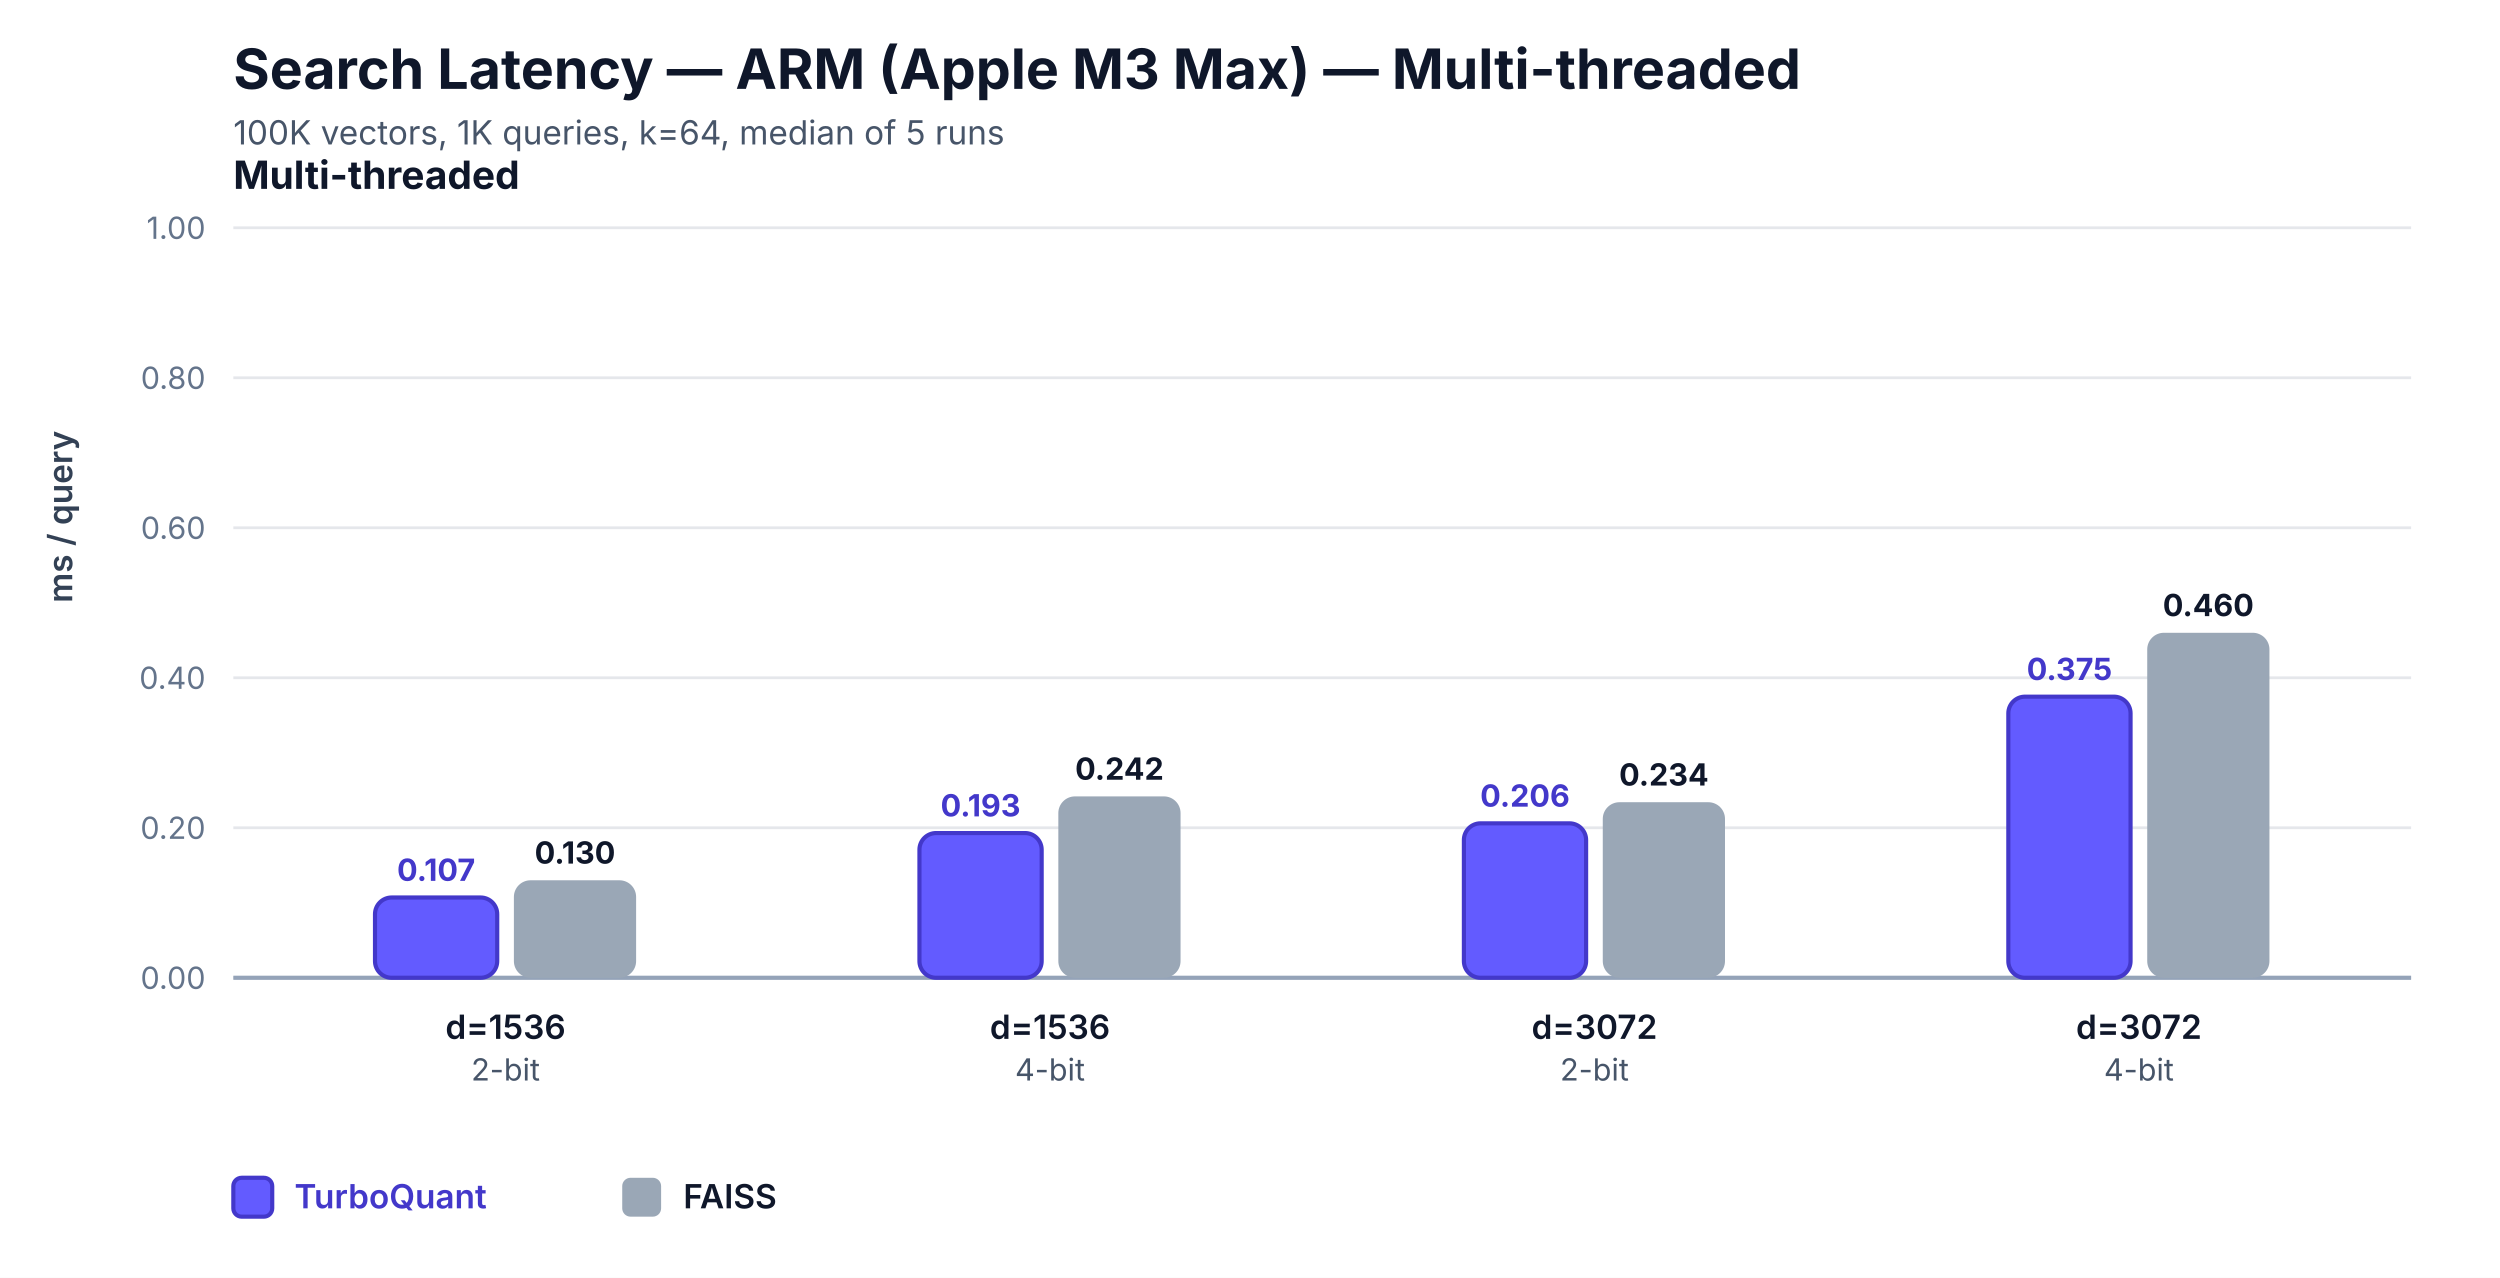
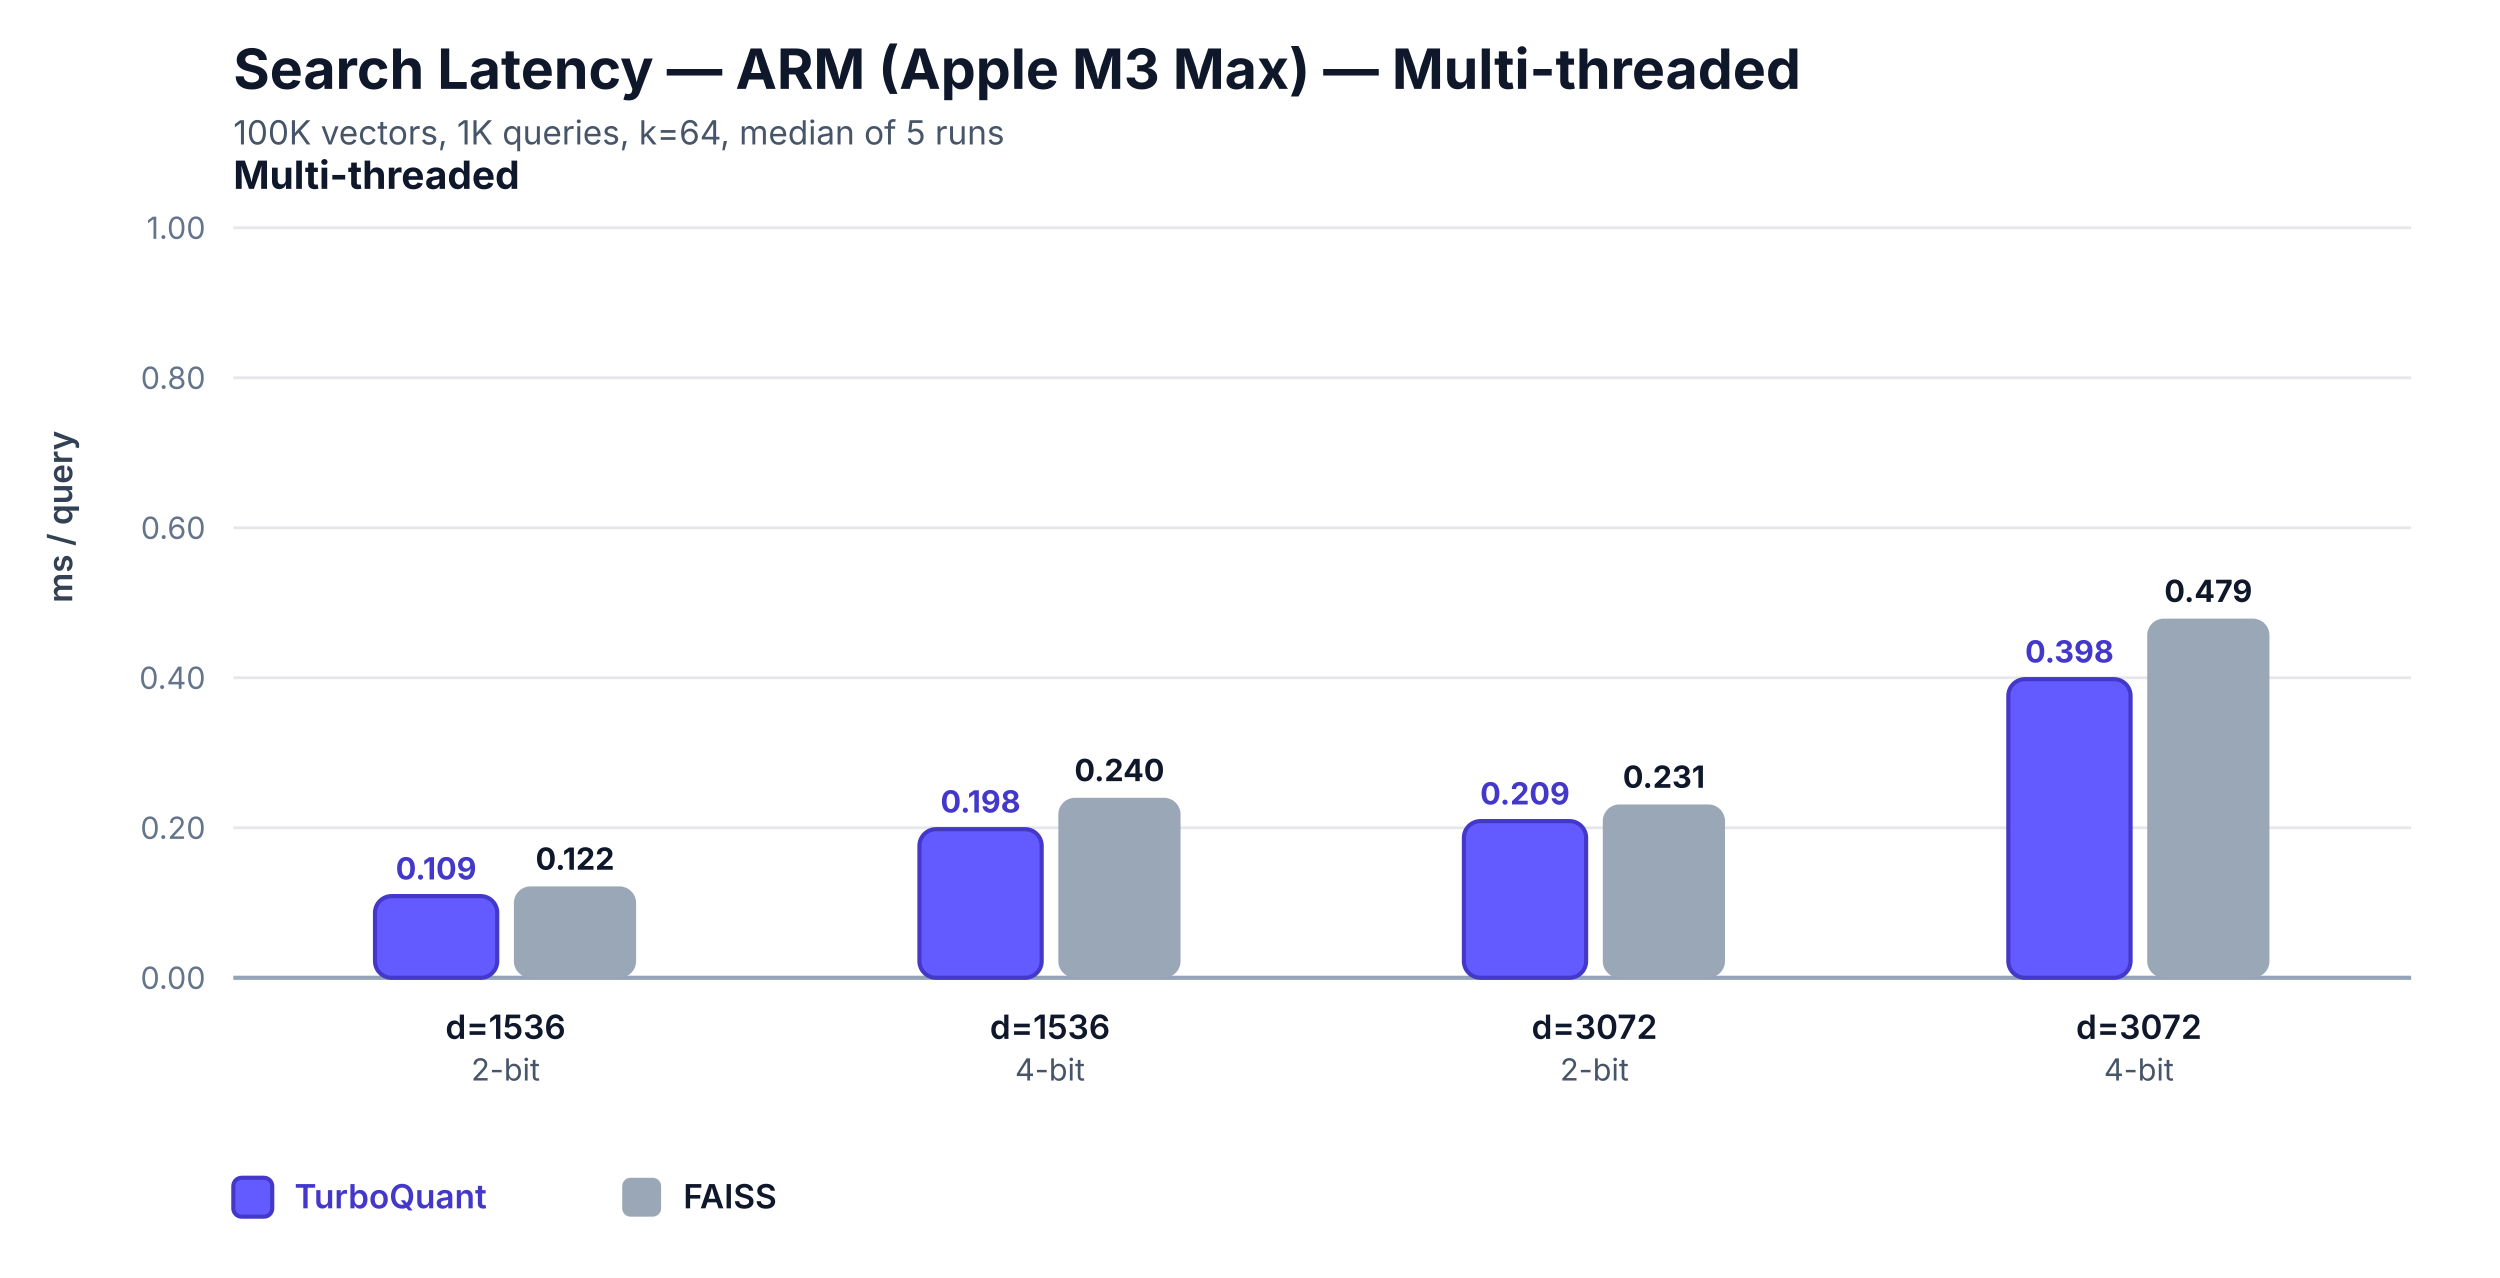
<svg xmlns="http://www.w3.org/2000/svg" width="900" height="460" viewBox="0 0 900 460" role="img" aria-label="Search Latency — ARM (Apple M3 Max) — Multi-threaded">
  <style>
  .title { font: 700 20px -apple-system, BlinkMacSystemFont, "Segoe UI", sans-serif; fill: #0f172a; }
  .subtitle { font: 400 12px -apple-system, BlinkMacSystemFont, "Segoe UI", sans-serif; fill: #475569; }
  .panel { font: 700 14px -apple-system, BlinkMacSystemFont, "Segoe UI", sans-serif; fill: #0f172a; }
  .label { font: 600 12px -apple-system, BlinkMacSystemFont, "Segoe UI", sans-serif; fill: #0f172a; }
  .secondary { font: 400 11px -apple-system, BlinkMacSystemFont, "Segoe UI", sans-serif; fill: #475569; }
  .tick { font: 400 11px -apple-system, BlinkMacSystemFont, "Segoe UI", sans-serif; fill: #64748b; }
  .value { font: 700 11px -apple-system, BlinkMacSystemFont, "Segoe UI", sans-serif; fill: #0f172a; }
  .value-accent { font: 700 11px -apple-system, BlinkMacSystemFont, "Segoe UI", sans-serif; fill: #4338ca; }
  .axis { font: 600 12px -apple-system, BlinkMacSystemFont, "Segoe UI", sans-serif; fill: #334155; }
  .legend { font: 600 12px -apple-system, BlinkMacSystemFont, "Segoe UI", sans-serif; fill: #0f172a; }
</style>
  <rect width="100%" height="100%" fill="#ffffff" />
  <text x="84" y="32" class="title">Search Latency — ARM (Apple M3 Max) — Multi-threaded</text>
  <text x="84" y="52" class="subtitle">100K vectors, 1K queries, k=64, median of 5 runs</text>
  <line x1="84" y1="352.0" x2="868" y2="352.0" stroke="#e5e7eb" stroke-width="1" />
  <text x="74" y="356.0" text-anchor="end" class="tick">0.00</text>
  <line x1="84" y1="298.0" x2="868" y2="298.0" stroke="#e5e7eb" stroke-width="1" />
  <text x="74" y="302.0" text-anchor="end" class="tick">0.20</text>
  <line x1="84" y1="244.0" x2="868" y2="244.0" stroke="#e5e7eb" stroke-width="1" />
  <text x="74" y="248.0" text-anchor="end" class="tick">0.40</text>
  <line x1="84" y1="190.0" x2="868" y2="190.0" stroke="#e5e7eb" stroke-width="1" />
  <text x="74" y="194.0" text-anchor="end" class="tick">0.60</text>
  <line x1="84" y1="136.0" x2="868" y2="136.0" stroke="#e5e7eb" stroke-width="1" />
  <text x="74" y="140.0" text-anchor="end" class="tick">0.80</text>
  <line x1="84" y1="82.0" x2="868" y2="82.0" stroke="#e5e7eb" stroke-width="1" />
  <text x="74" y="86.0" text-anchor="end" class="tick">1.00</text>
  <line x1="84" y1="352.0" x2="868" y2="352.0" stroke="#94a3b8" stroke-width="1.5" />
  <text x="84" y="68" class="panel">Multi-threaded</text>
-   <rect x="135.0" y="323.1" width="44" height="28.9" rx="6" fill="#635bff" stroke="#4338ca" stroke-width="1.5" />
-   <rect x="185.0" y="316.9" width="44" height="35.1" rx="6" fill="#9aa7b6" />
-   <text x="157.0" y="317.1" text-anchor="middle" class="value-accent">0.107</text>
-   <text x="207.0" y="310.9" text-anchor="middle" class="value">0.130</text>
+   <rect x="135.0" y="322.6" width="44" height="29.4" rx="6" fill="#635bff" stroke="#4338ca" stroke-width="1.5" />
+   <rect x="185.0" y="319.1" width="44" height="32.9" rx="6" fill="#9aa7b6" />
+   <text x="157.0" y="316.6" text-anchor="middle" class="value-accent">0.109</text>
+   <text x="207.0" y="313.1" text-anchor="middle" class="value">0.122</text>
  <text x="182.0" y="374" text-anchor="middle" class="label">d=1536</text>
  <text x="182.0" y="389" text-anchor="middle" class="secondary">2-bit</text>
-   <rect x="331.0" y="299.9" width="44" height="52.1" rx="6" fill="#635bff" stroke="#4338ca" stroke-width="1.5" />
-   <rect x="381.0" y="286.7" width="44" height="65.3" rx="6" fill="#9aa7b6" />
-   <text x="353.0" y="293.9" text-anchor="middle" class="value-accent">0.193</text>
-   <text x="403.0" y="280.7" text-anchor="middle" class="value">0.242</text>
+   <rect x="331.0" y="298.5" width="44" height="53.5" rx="6" fill="#635bff" stroke="#4338ca" stroke-width="1.5" />
+   <rect x="381.0" y="287.2" width="44" height="64.8" rx="6" fill="#9aa7b6" />
+   <text x="353.0" y="292.5" text-anchor="middle" class="value-accent">0.198</text>
+   <text x="403.0" y="281.2" text-anchor="middle" class="value">0.240</text>
  <text x="378.0" y="374" text-anchor="middle" class="label">d=1536</text>
  <text x="378.0" y="389" text-anchor="middle" class="secondary">4-bit</text>
-   <rect x="527.0" y="296.4" width="44" height="55.6" rx="6" fill="#635bff" stroke="#4338ca" stroke-width="1.5" />
-   <rect x="577.0" y="288.8" width="44" height="63.2" rx="6" fill="#9aa7b6" />
-   <text x="549.0" y="290.4" text-anchor="middle" class="value-accent">0.206</text>
-   <text x="599.0" y="282.8" text-anchor="middle" class="value">0.234</text>
+   <rect x="527.0" y="295.6" width="44" height="56.4" rx="6" fill="#635bff" stroke="#4338ca" stroke-width="1.5" />
+   <rect x="577.0" y="289.6" width="44" height="62.4" rx="6" fill="#9aa7b6" />
+   <text x="549.0" y="289.6" text-anchor="middle" class="value-accent">0.209</text>
+   <text x="599.0" y="283.6" text-anchor="middle" class="value">0.231</text>
  <text x="574.0" y="374" text-anchor="middle" class="label">d=3072</text>
  <text x="574.0" y="389" text-anchor="middle" class="secondary">2-bit</text>
-   <rect x="723.0" y="250.8" width="44" height="101.2" rx="6" fill="#635bff" stroke="#4338ca" stroke-width="1.5" />
-   <rect x="773.0" y="227.8" width="44" height="124.2" rx="6" fill="#9aa7b6" />
-   <text x="745.0" y="244.8" text-anchor="middle" class="value-accent">0.375</text>
-   <text x="795.0" y="221.8" text-anchor="middle" class="value">0.460</text>
+   <rect x="723.0" y="244.5" width="44" height="107.5" rx="6" fill="#635bff" stroke="#4338ca" stroke-width="1.5" />
+   <rect x="773.0" y="222.7" width="44" height="129.3" rx="6" fill="#9aa7b6" />
+   <text x="745.0" y="238.5" text-anchor="middle" class="value-accent">0.398</text>
+   <text x="795.0" y="216.7" text-anchor="middle" class="value">0.479</text>
  <text x="770.0" y="374" text-anchor="middle" class="label">d=3072</text>
  <text x="770.0" y="389" text-anchor="middle" class="secondary">4-bit</text>
  <text x="26" y="217.0" transform="rotate(-90, 26, 217.0)" class="axis">ms / query</text>
  <rect x="84" y="424" width="14" height="14" rx="3" fill="#635bff" stroke="#4338ca" stroke-width="1.5" />
  <text x="106" y="435" class="legend" style="fill: #4338ca;">TurboQuant</text>
  <rect x="224" y="424" width="14" height="14" rx="3" fill="#9aa7b6" />
  <text x="246" y="435" class="legend">FAISS</text>
</svg>
